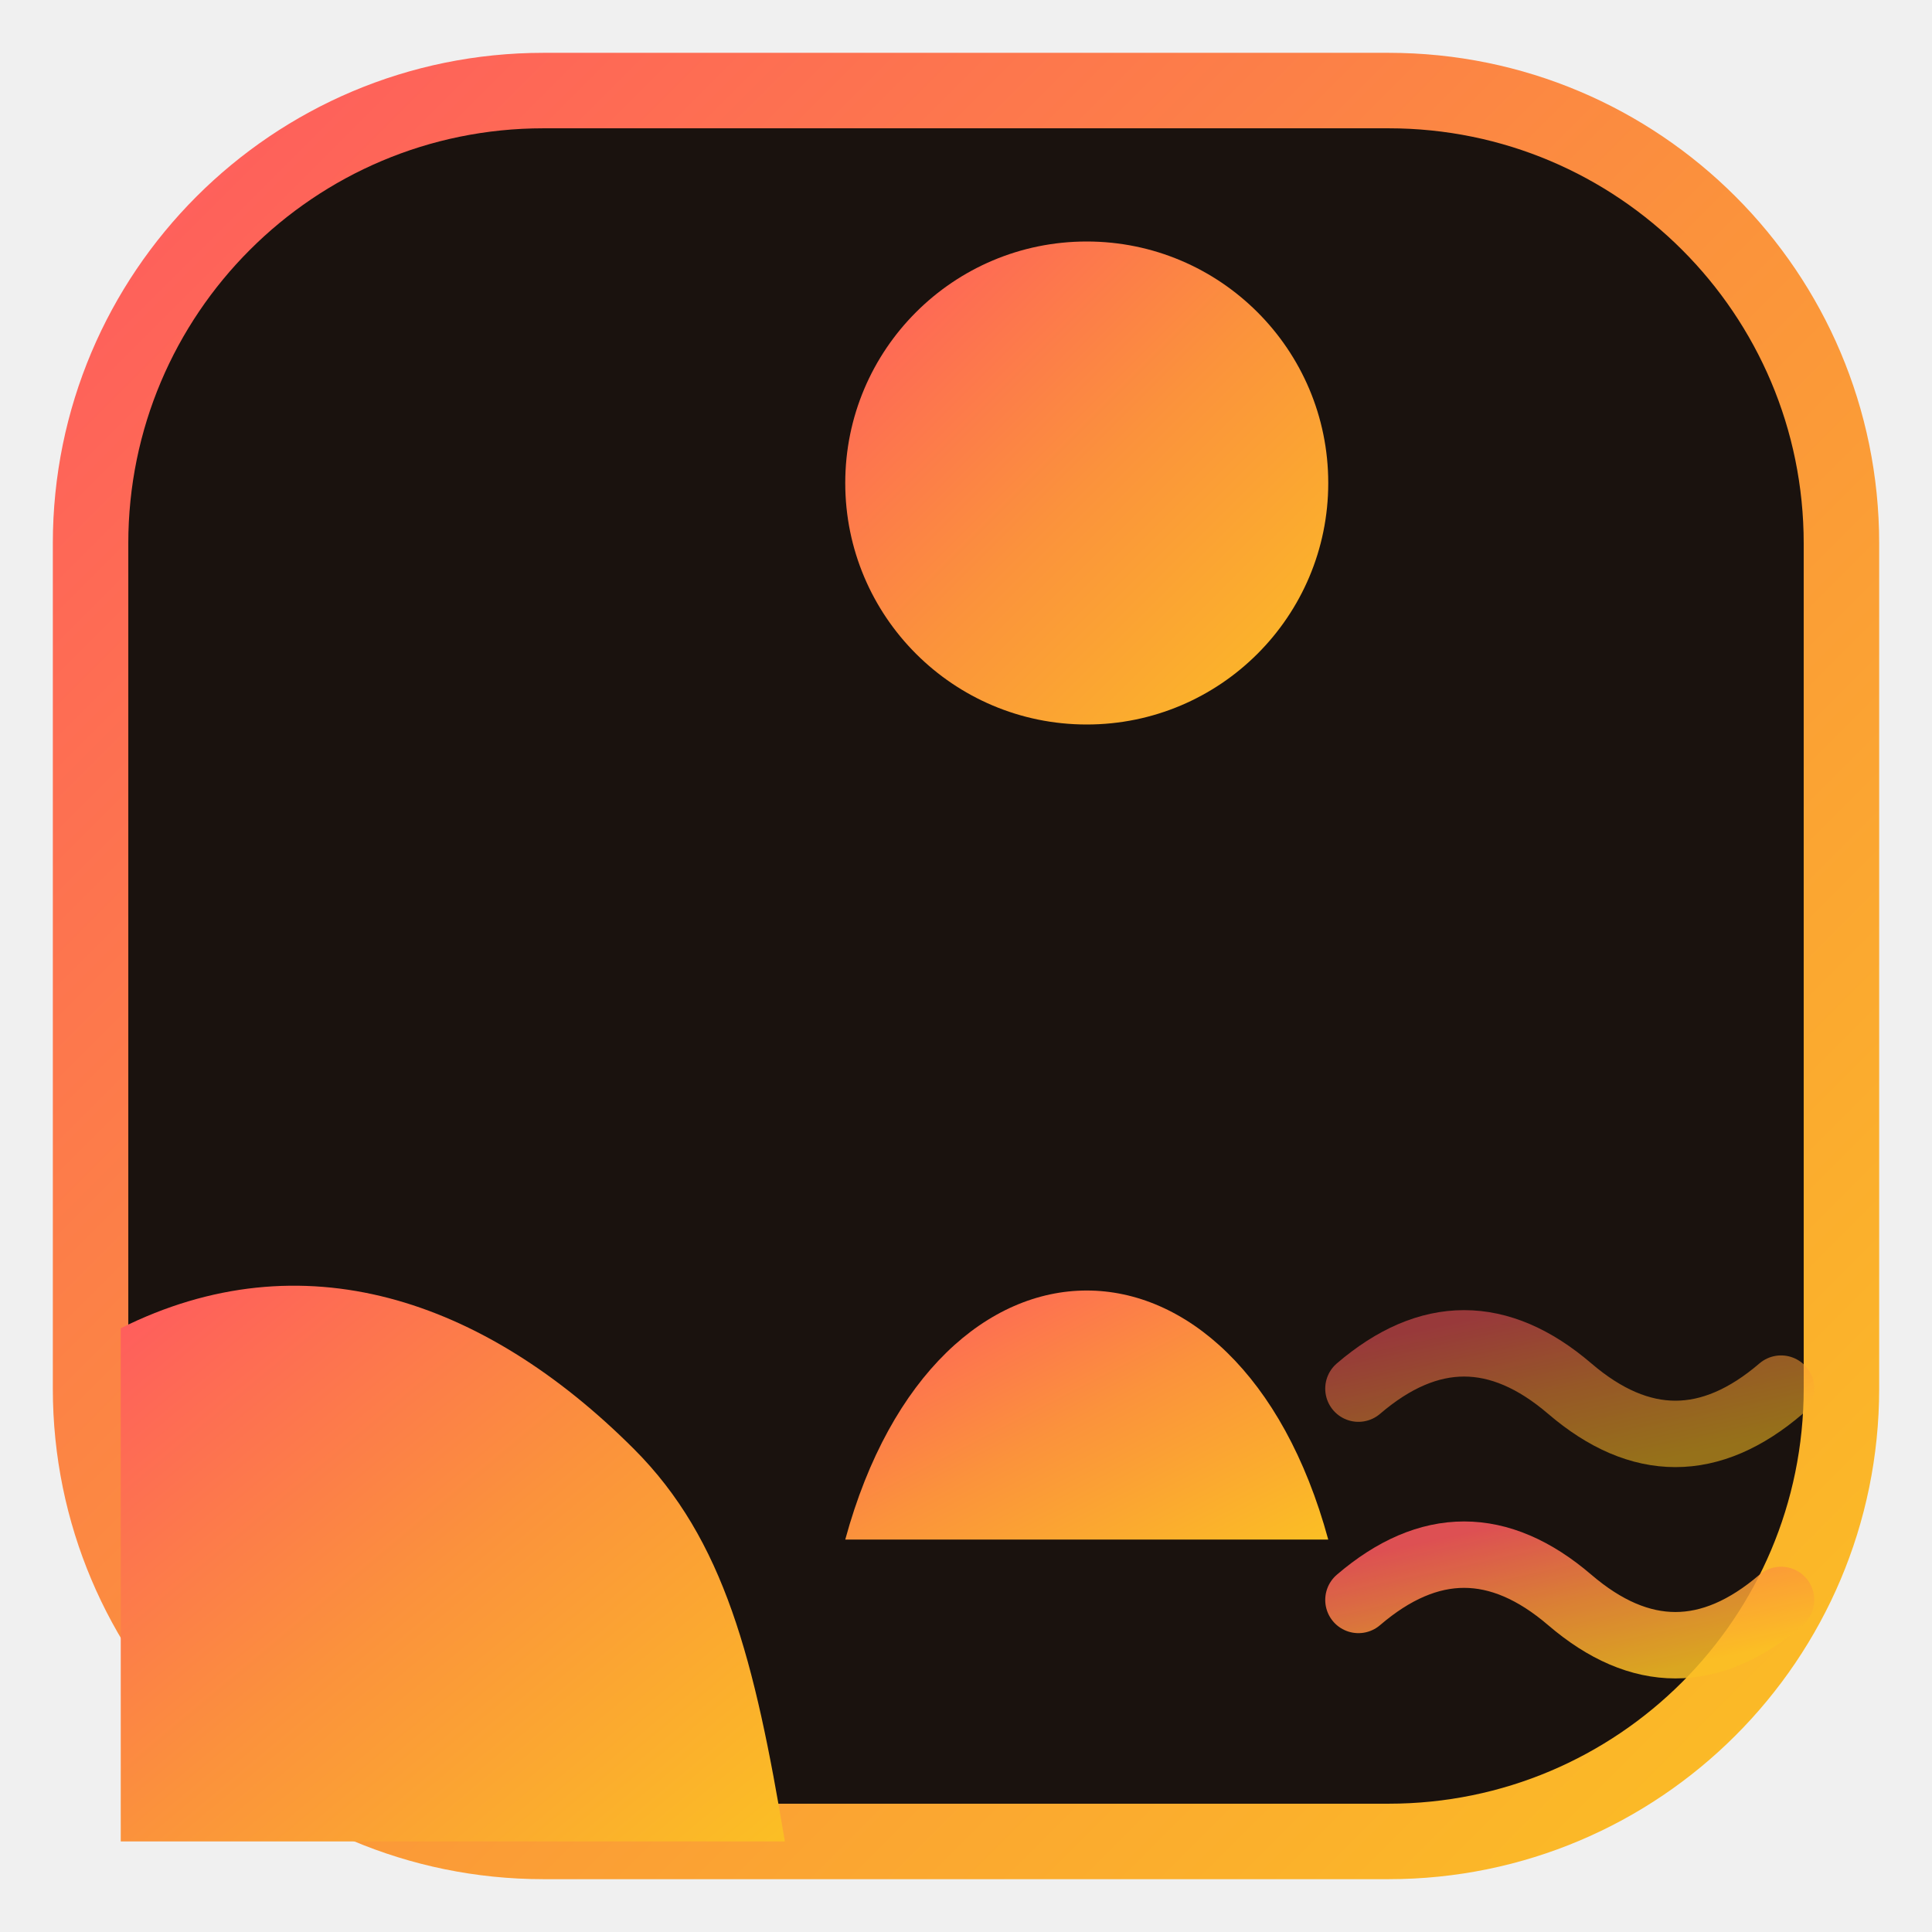
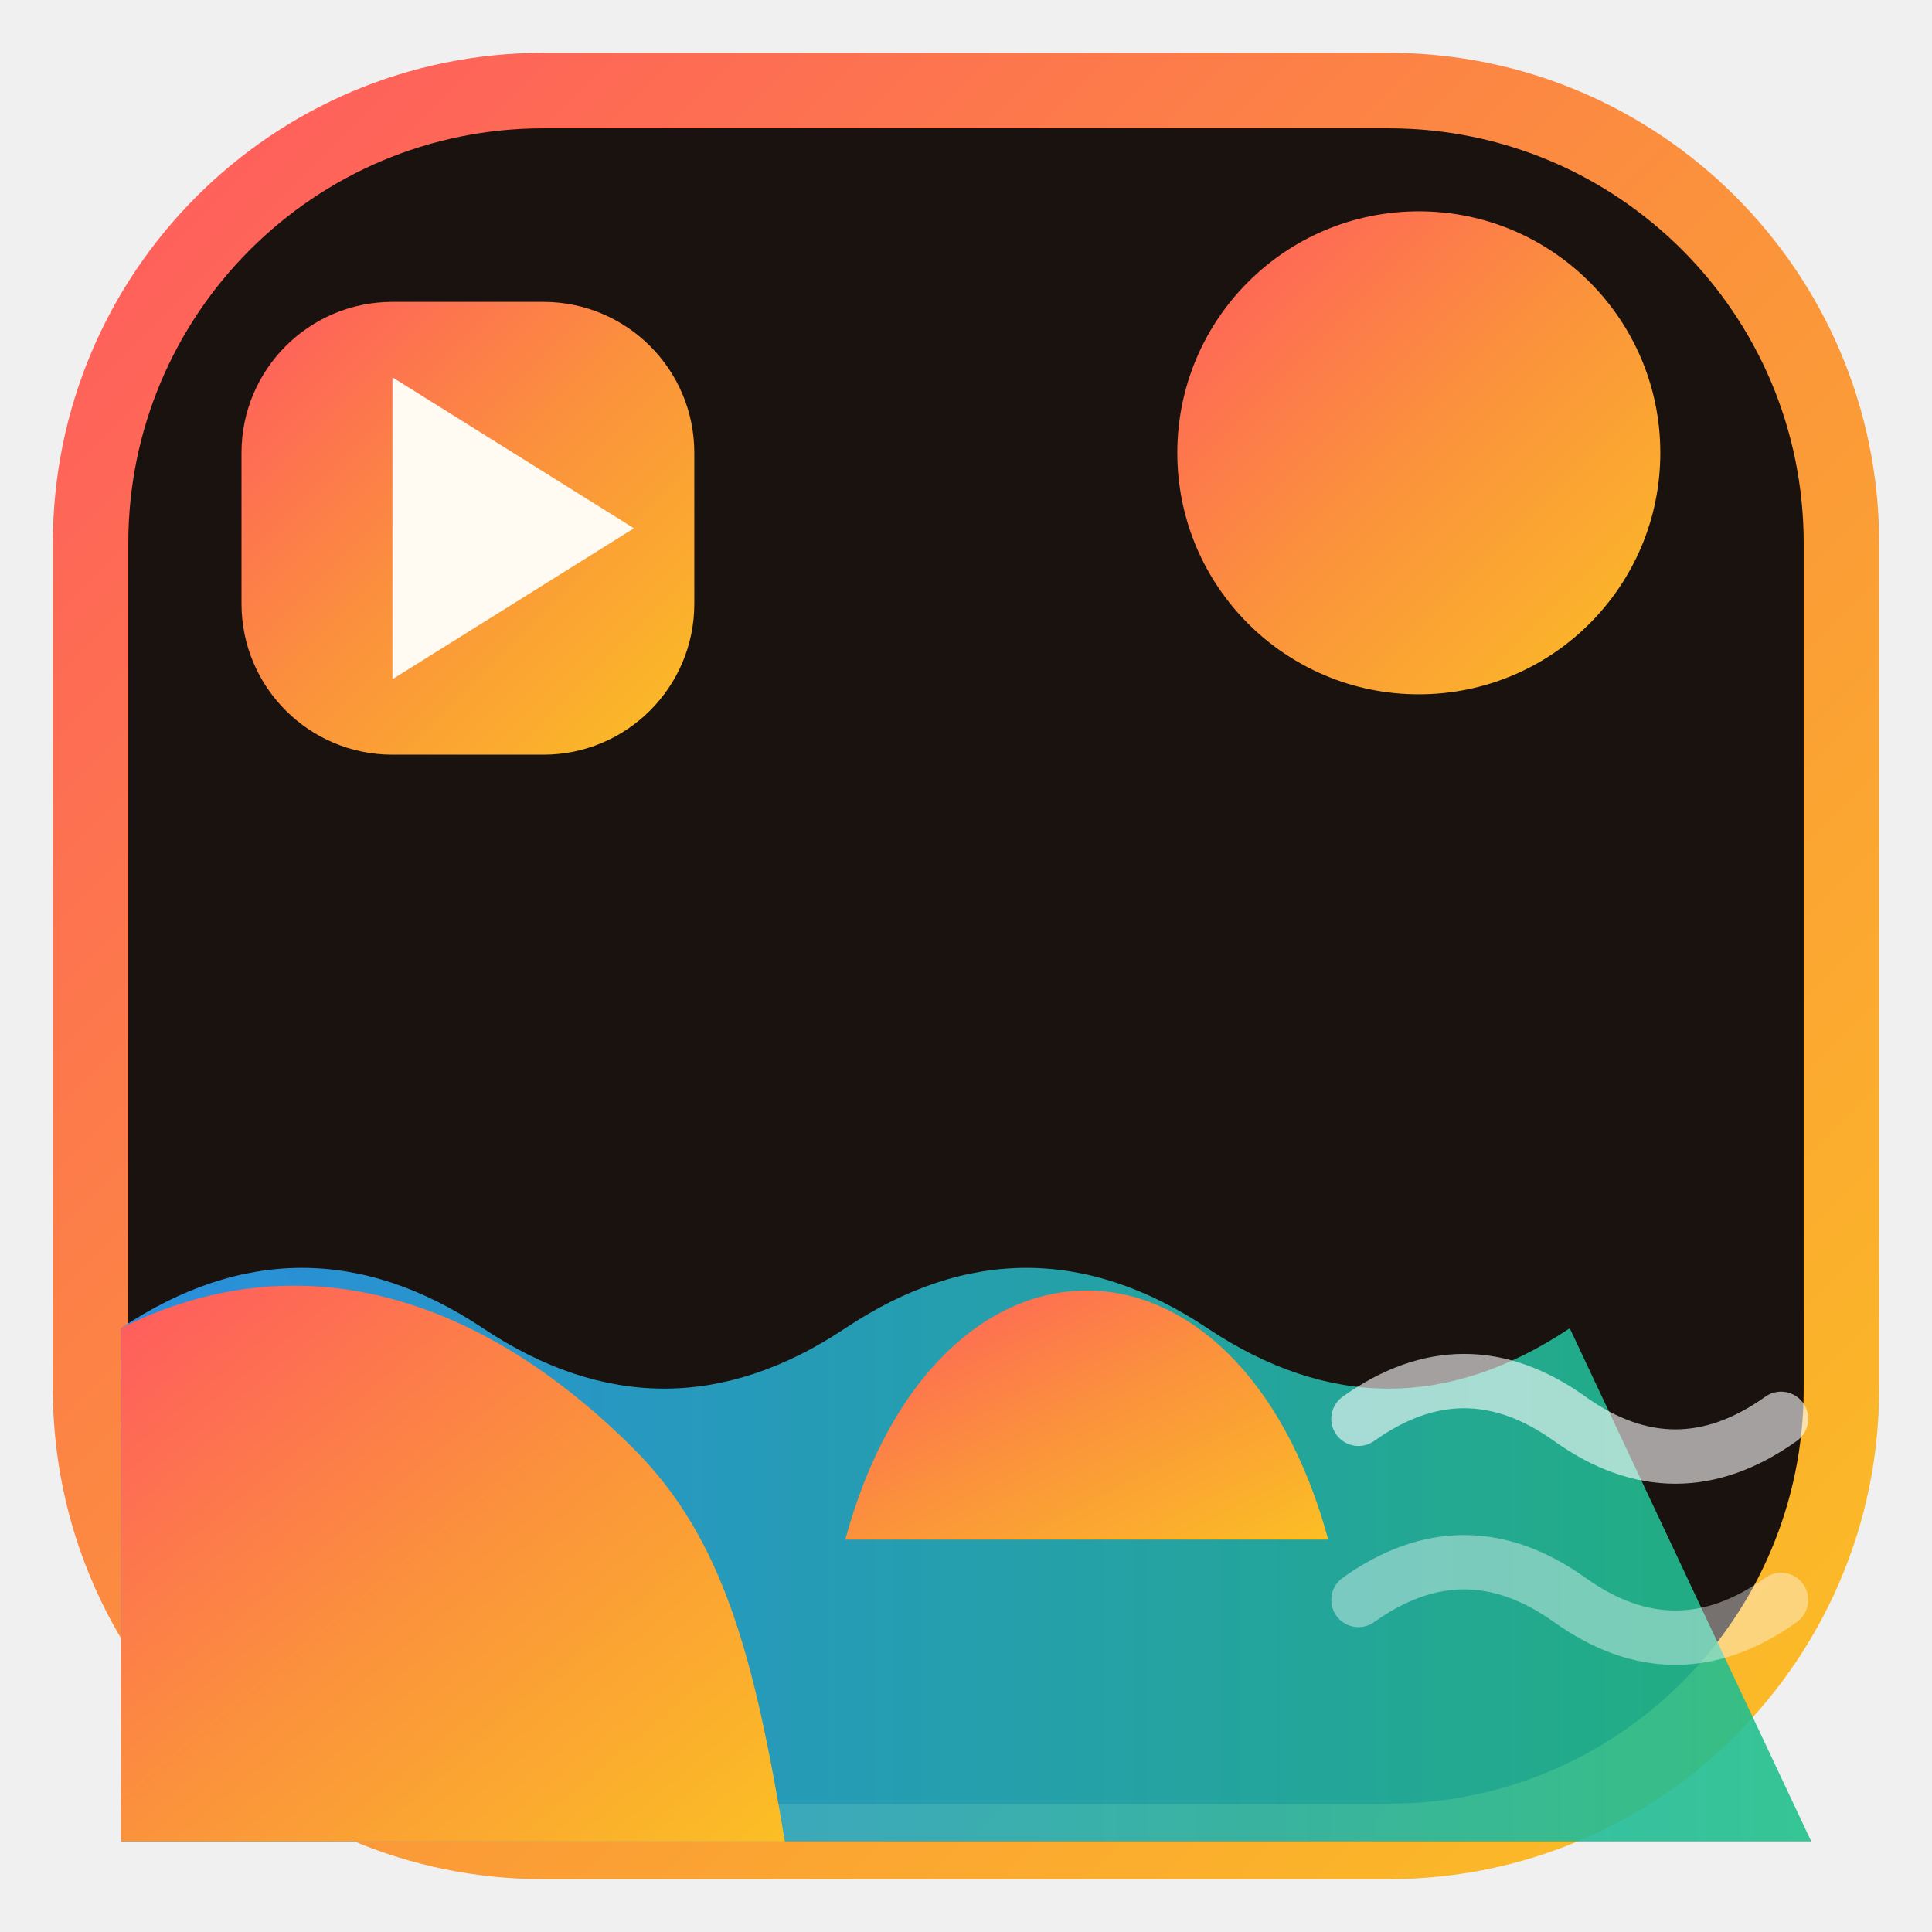
<svg xmlns="http://www.w3.org/2000/svg" viewBox="0 0 64 64" role="img" aria-label="片屿">
  <defs>
    <linearGradient id="gw" x1="0" y1="0" x2="1" y2="1">
      <stop offset="0" stop-color="#ff5a5f" />
      <stop offset="0.5" stop-color="#fb923c" />
      <stop offset="1" stop-color="#fbbf24" />
+     </linearGradient>
+     <linearGradient id="sea" x1="0" y1="0" x2="1" y2="0">
+       <stop offset="0" stop-color="#2b9bf4" />
+       <stop offset="1" stop-color="#21c08a" />
    </linearGradient>
    <style>
      .bg { fill: #1a120e; }
      @media (prefers-color-scheme: light) {
        .bg { fill: #fff1e3; }
      }
    </style>
  </defs>
  <rect class="bg" x="3" y="3" width="58" height="58" rx="15" />
  <rect x="3" y="3" width="58" height="58" rx="15" fill="none" stroke="url(#gw)" stroke-width="2.5" />
-   <circle cx="36" cy="16" r="8" fill="url(#gw)" />
-   <path d="M45 46 q3.5 -3 7 0 t7 0" fill="none" stroke="url(#gw)" stroke-width="2.2" stroke-linecap="round" opacity="0.55" />
-   <path d="M45 53 q3.5 -3 7 0 t7 0" fill="none" stroke="url(#gw)" stroke-width="2.2" stroke-linecap="round" opacity="0.85" />
+   <path d="M4 44 q6 -4 12 0 t12 0 t12 0 t12 0 L60 61 L4 61 Z" fill="url(#sea)" opacity="0.9" />
+   <path d="M45 47 q3.5 -2.5 7 0 t7 0" fill="none" stroke="#ffffff" stroke-width="1.8" stroke-linecap="round" opacity="0.6" />
+   <path d="M45 53 q3.5 -2.5 7 0 t7 0" fill="none" stroke="#ffffff" stroke-width="1.8" stroke-linecap="round" opacity="0.4" />
  <path d="M28 51 C31 40 41 40 44 51 Z" fill="url(#gw)" />
  <path d="M4 61 L4 44 C10 41 16 43 21 48 C24 51 25 55 26 61 Z" fill="url(#gw)" />
+   <circle cx="47" cy="15" r="8" fill="url(#gw)" />
+   <rect x="8" y="10" width="15" height="15" rx="5" fill="url(#gw)" />
+   <path d="M13 12.5 L13 22.5 L21 17.5 Z" fill="#fffaf2" />
</svg>
